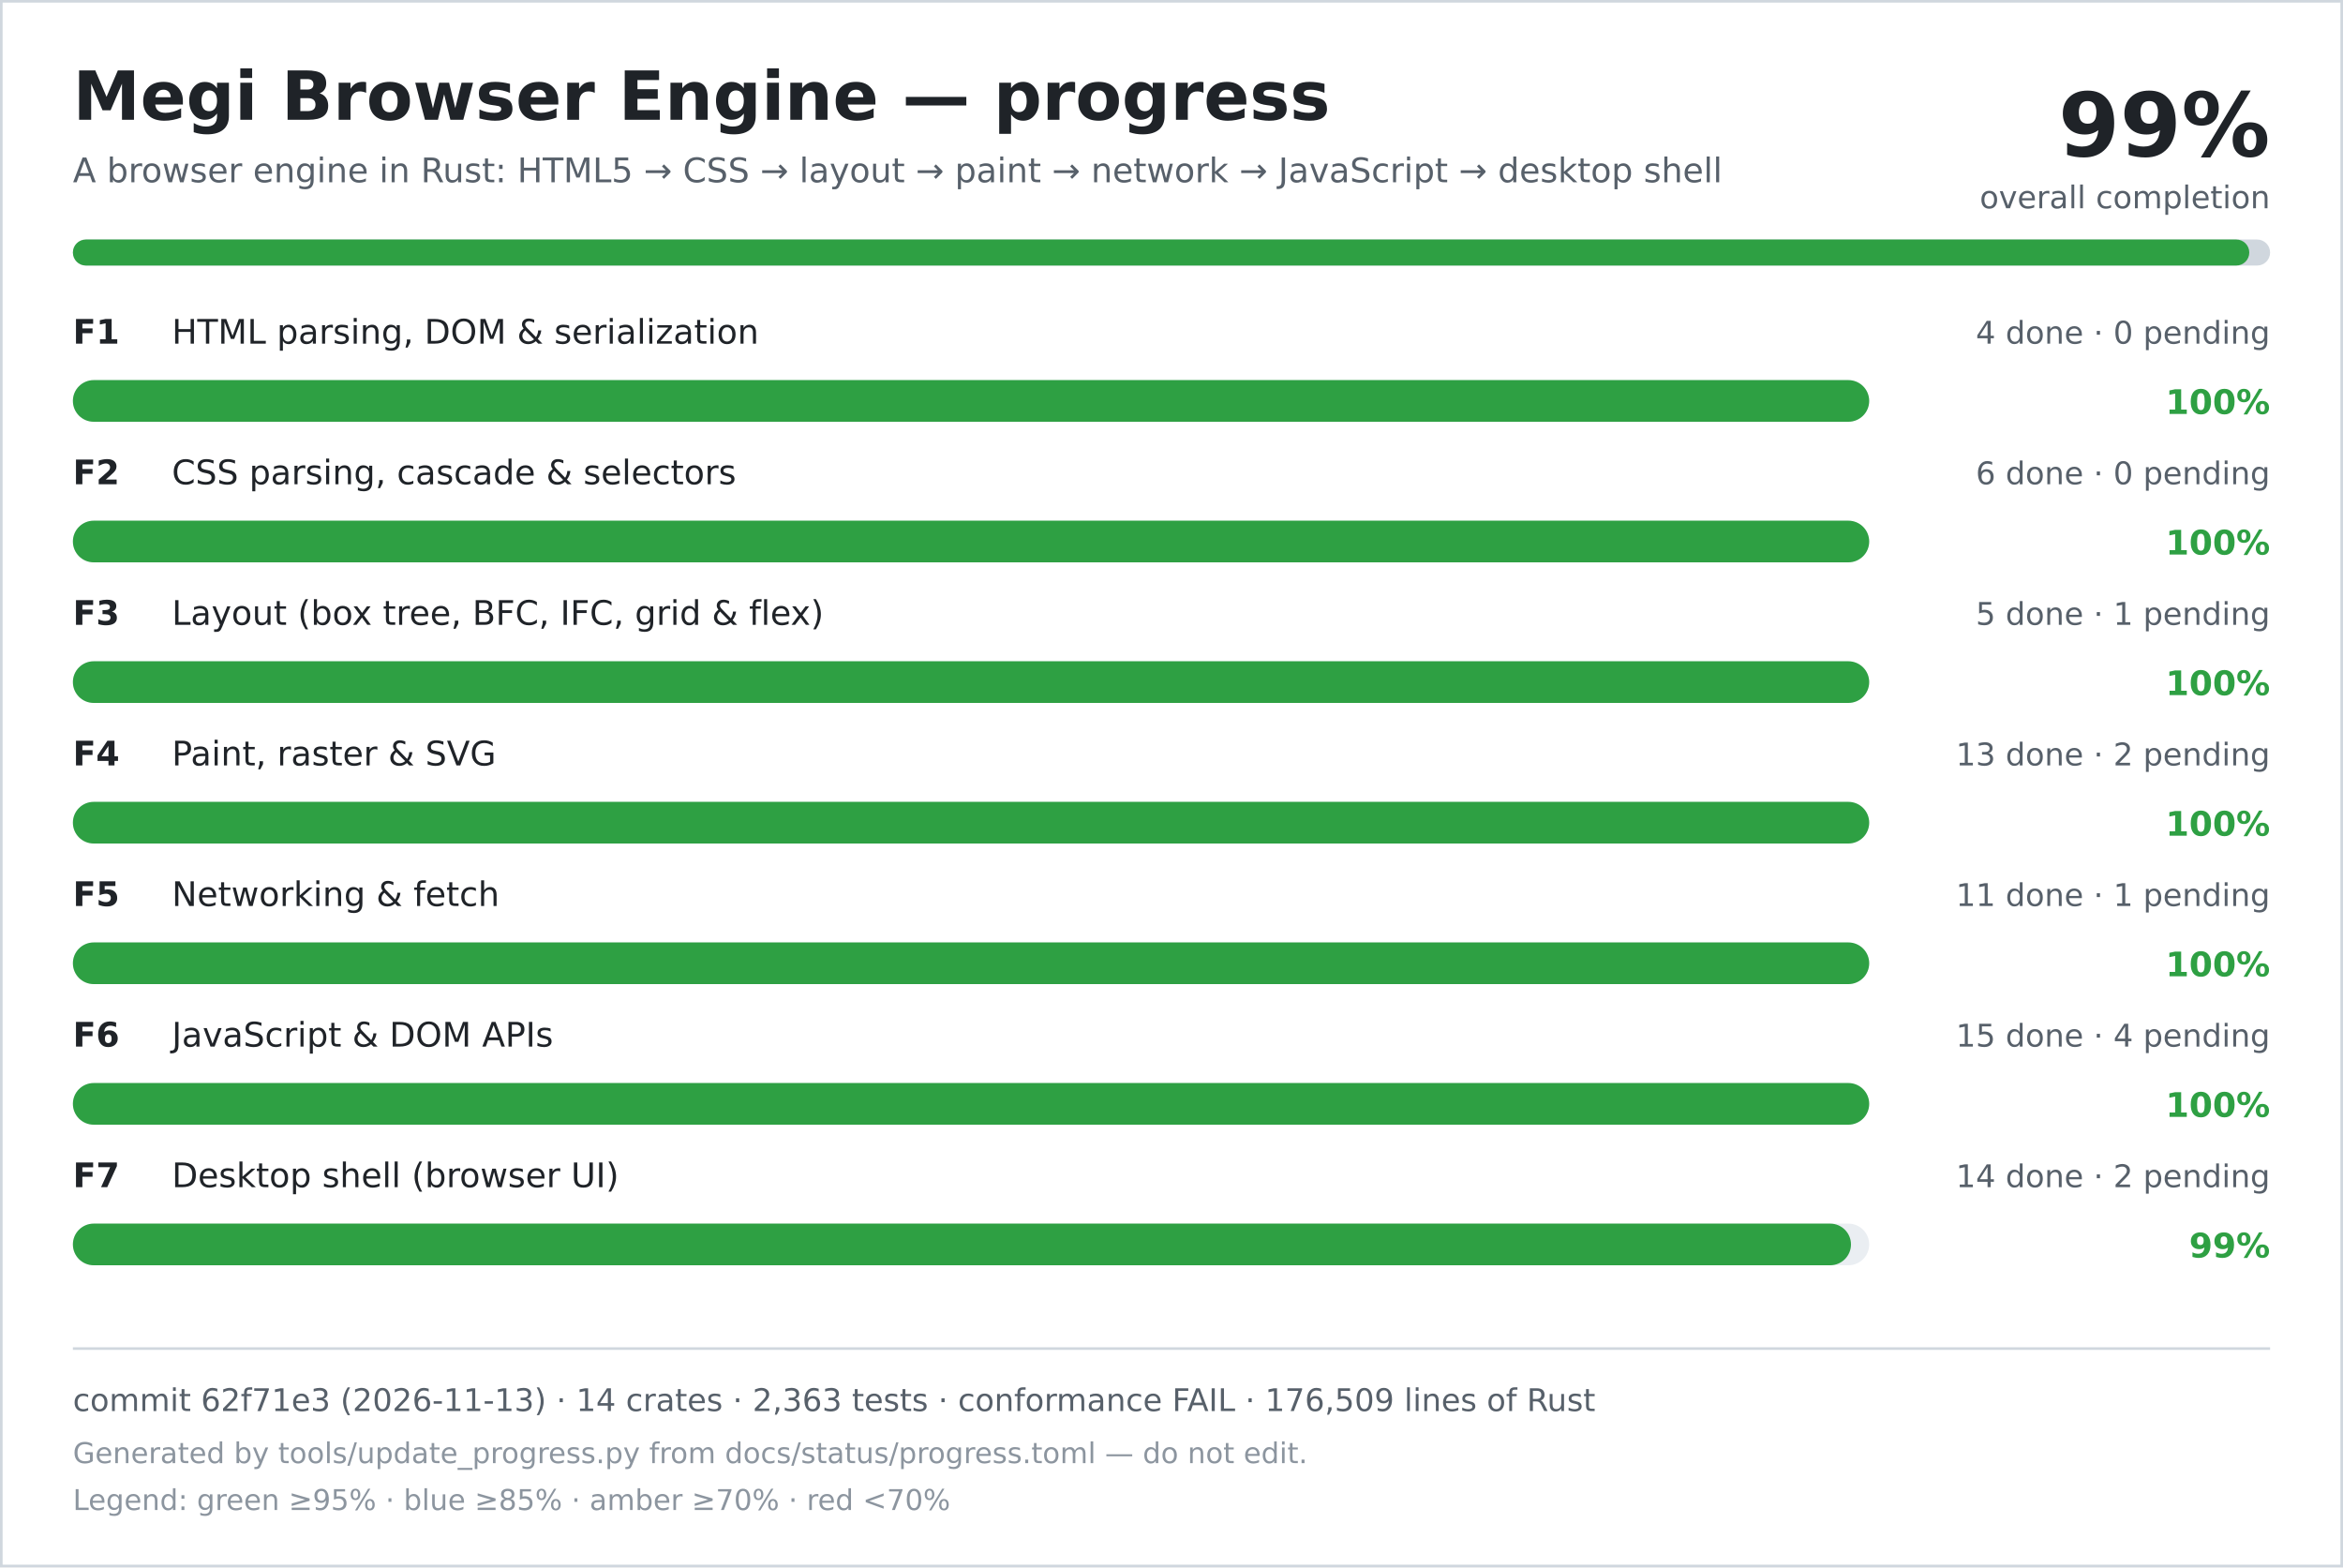
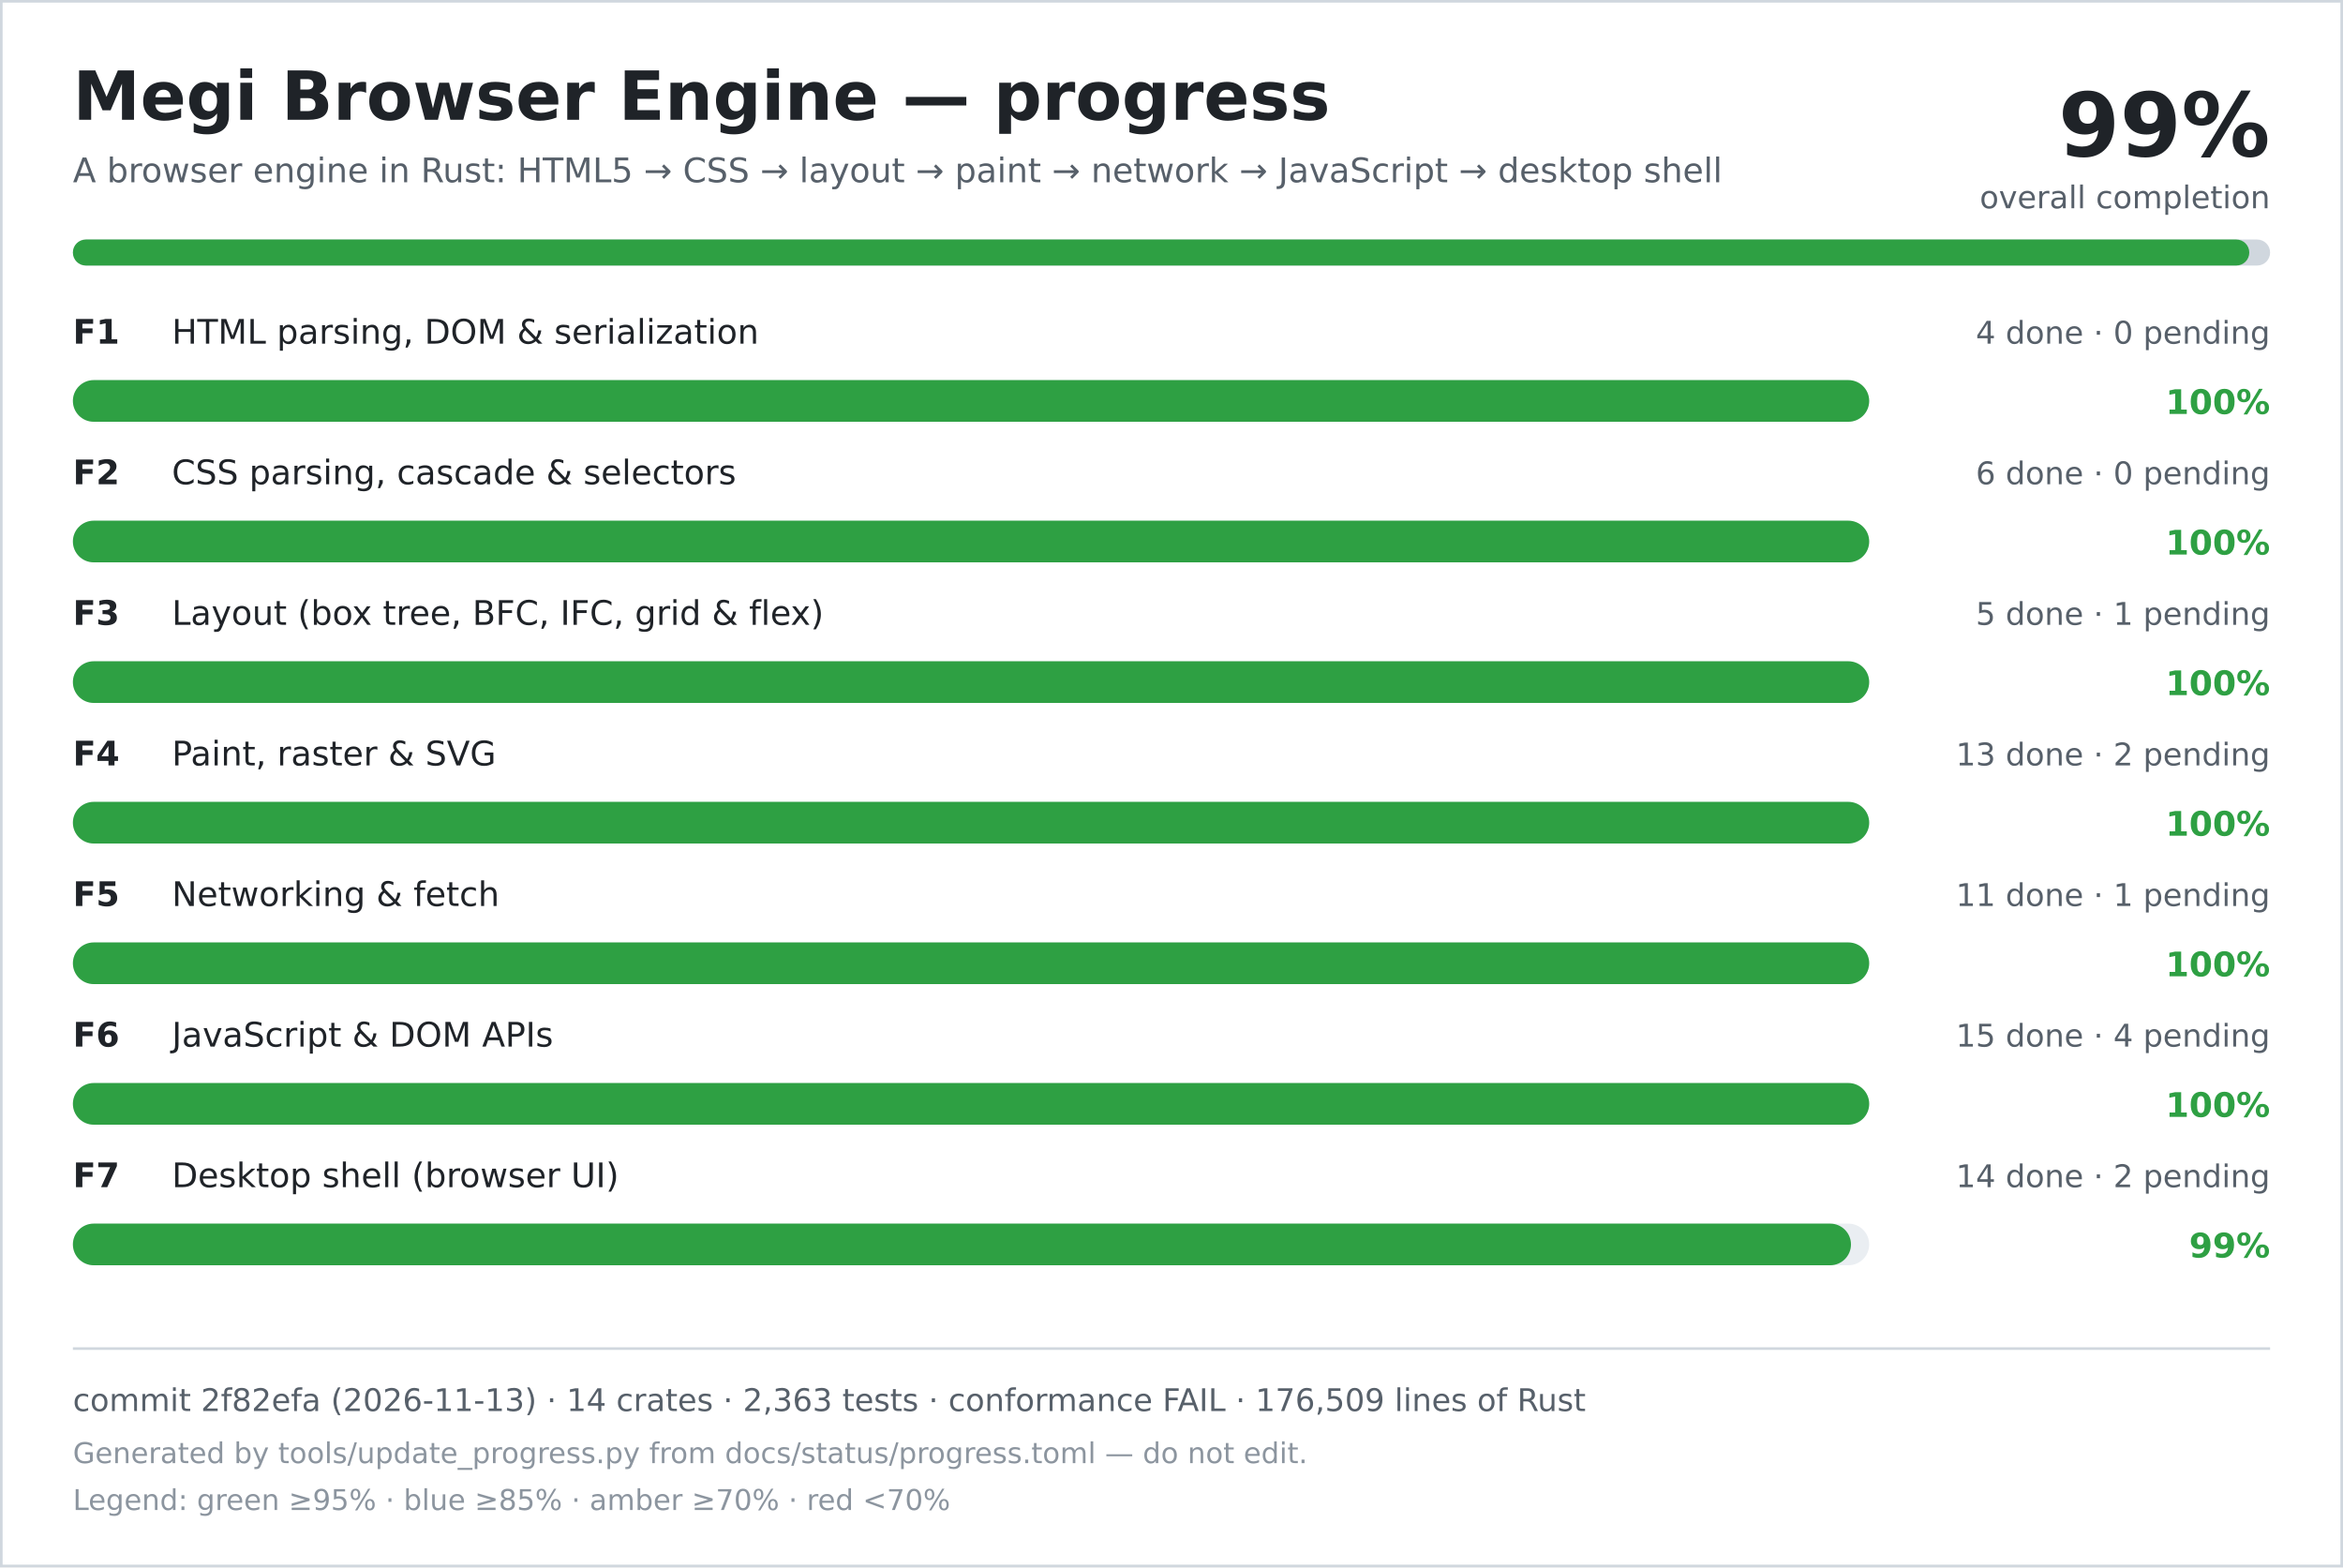
<svg xmlns="http://www.w3.org/2000/svg" width="900" height="602" viewBox="0 0 900 602" role="img" aria-labelledby="title desc">
  <rect width="900" height="602" fill="#ffffff" />
  <rect x="0.5" y="0.5" width="899" height="601" fill="none" stroke="#d0d7de" />
  <text x="28" y="46" font-family="DejaVu Sans, Verdana, sans-serif" font-size="26" font-weight="700" fill="#1f2328">Megi Browser Engine — progress</text>
  <text x="28" y="70" font-family="DejaVu Sans, Verdana, sans-serif" font-size="13" fill="#57606a">A browser engine in Rust: HTML5 → CSS → layout → paint → network → JavaScript → desktop shell</text>
  <text x="872" y="60" text-anchor="end" font-family="DejaVu Sans, Verdana, sans-serif" font-size="34" font-weight="700" fill="#1f2328">99%</text>
  <text x="872" y="80" text-anchor="end" font-family="DejaVu Sans, Verdana, sans-serif" font-size="12" fill="#57606a">overall completion</text>
  <rect x="28" y="92" width="844" height="10" rx="5" fill="#d0d7de" />
  <rect x="28" y="92" width="836" height="10" rx="5" fill="#2ea043" />
  <text x="28" y="132" font-family="DejaVu Sans, Verdana, sans-serif" font-size="13" font-weight="700" fill="#1f2328">F1</text>
  <text x="66" y="132" font-family="DejaVu Sans, Verdana, sans-serif" font-size="13" fill="#1f2328">HTML parsing, DOM &amp; serialization</text>
  <text x="872" y="132" text-anchor="end" font-family="DejaVu Sans, Verdana, sans-serif" font-size="12" fill="#57606a">4 done · 0 pending</text>
  <rect x="28" y="146" width="690" height="16" rx="8" fill="#eaeef2" />
  <rect x="28" y="146" width="690" height="16" rx="8" fill="#2ea043" />
  <text x="872" y="159" text-anchor="end" font-family="DejaVu Sans, Verdana, sans-serif" font-size="13" font-weight="700" fill="#2ea043">100%</text>
  <text x="28" y="186" font-family="DejaVu Sans, Verdana, sans-serif" font-size="13" font-weight="700" fill="#1f2328">F2</text>
  <text x="66" y="186" font-family="DejaVu Sans, Verdana, sans-serif" font-size="13" fill="#1f2328">CSS parsing, cascade &amp; selectors</text>
  <text x="872" y="186" text-anchor="end" font-family="DejaVu Sans, Verdana, sans-serif" font-size="12" fill="#57606a">6 done · 0 pending</text>
  <rect x="28" y="200" width="690" height="16" rx="8" fill="#eaeef2" />
  <rect x="28" y="200" width="690" height="16" rx="8" fill="#2ea043" />
  <text x="872" y="213" text-anchor="end" font-family="DejaVu Sans, Verdana, sans-serif" font-size="13" font-weight="700" fill="#2ea043">100%</text>
  <text x="28" y="240" font-family="DejaVu Sans, Verdana, sans-serif" font-size="13" font-weight="700" fill="#1f2328">F3</text>
  <text x="66" y="240" font-family="DejaVu Sans, Verdana, sans-serif" font-size="13" fill="#1f2328">Layout (box tree, BFC, IFC, grid &amp; flex)</text>
  <text x="872" y="240" text-anchor="end" font-family="DejaVu Sans, Verdana, sans-serif" font-size="12" fill="#57606a">5 done · 1 pending</text>
  <rect x="28" y="254" width="690" height="16" rx="8" fill="#eaeef2" />
  <rect x="28" y="254" width="690" height="16" rx="8" fill="#2ea043" />
  <text x="872" y="267" text-anchor="end" font-family="DejaVu Sans, Verdana, sans-serif" font-size="13" font-weight="700" fill="#2ea043">100%</text>
  <text x="28" y="294" font-family="DejaVu Sans, Verdana, sans-serif" font-size="13" font-weight="700" fill="#1f2328">F4</text>
  <text x="66" y="294" font-family="DejaVu Sans, Verdana, sans-serif" font-size="13" fill="#1f2328">Paint, raster &amp; SVG</text>
  <text x="872" y="294" text-anchor="end" font-family="DejaVu Sans, Verdana, sans-serif" font-size="12" fill="#57606a">13 done · 2 pending</text>
  <rect x="28" y="308" width="690" height="16" rx="8" fill="#eaeef2" />
  <rect x="28" y="308" width="690" height="16" rx="8" fill="#2ea043" />
  <text x="872" y="321" text-anchor="end" font-family="DejaVu Sans, Verdana, sans-serif" font-size="13" font-weight="700" fill="#2ea043">100%</text>
  <text x="28" y="348" font-family="DejaVu Sans, Verdana, sans-serif" font-size="13" font-weight="700" fill="#1f2328">F5</text>
  <text x="66" y="348" font-family="DejaVu Sans, Verdana, sans-serif" font-size="13" fill="#1f2328">Networking &amp; fetch</text>
  <text x="872" y="348" text-anchor="end" font-family="DejaVu Sans, Verdana, sans-serif" font-size="12" fill="#57606a">11 done · 1 pending</text>
  <rect x="28" y="362" width="690" height="16" rx="8" fill="#eaeef2" />
  <rect x="28" y="362" width="690" height="16" rx="8" fill="#2ea043" />
  <text x="872" y="375" text-anchor="end" font-family="DejaVu Sans, Verdana, sans-serif" font-size="13" font-weight="700" fill="#2ea043">100%</text>
  <text x="28" y="402" font-family="DejaVu Sans, Verdana, sans-serif" font-size="13" font-weight="700" fill="#1f2328">F6</text>
  <text x="66" y="402" font-family="DejaVu Sans, Verdana, sans-serif" font-size="13" fill="#1f2328">JavaScript &amp; DOM APIs</text>
  <text x="872" y="402" text-anchor="end" font-family="DejaVu Sans, Verdana, sans-serif" font-size="12" fill="#57606a">15 done · 4 pending</text>
  <rect x="28" y="416" width="690" height="16" rx="8" fill="#eaeef2" />
  <rect x="28" y="416" width="690" height="16" rx="8" fill="#2ea043" />
  <text x="872" y="429" text-anchor="end" font-family="DejaVu Sans, Verdana, sans-serif" font-size="13" font-weight="700" fill="#2ea043">100%</text>
  <text x="28" y="456" font-family="DejaVu Sans, Verdana, sans-serif" font-size="13" font-weight="700" fill="#1f2328">F7</text>
  <text x="66" y="456" font-family="DejaVu Sans, Verdana, sans-serif" font-size="13" fill="#1f2328">Desktop shell (browser UI)</text>
  <text x="872" y="456" text-anchor="end" font-family="DejaVu Sans, Verdana, sans-serif" font-size="12" fill="#57606a">14 done · 2 pending</text>
  <rect x="28" y="470" width="690" height="16" rx="8" fill="#eaeef2" />
  <rect x="28" y="470" width="683" height="16" rx="8" fill="#2ea043" />
  <text x="872" y="483" text-anchor="end" font-family="DejaVu Sans, Verdana, sans-serif" font-size="13" font-weight="700" fill="#2ea043">99%</text>
  <line x1="28" y1="518" x2="872" y2="518" stroke="#d0d7de" />
-   <text x="28" y="542" font-family="DejaVu Sans, Verdana, sans-serif" font-size="12" fill="#57606a">commit 62f71e3 (2026-11-13) · 14 crates · 2,363 tests · conformance FAIL · 176,509 lines of Rust</text>
+   <text x="28" y="542" font-family="DejaVu Sans, Verdana, sans-serif" font-size="12" fill="#57606a">commit 2f82efa (2026-11-13) · 14 crates · 2,363 tests · conformance FAIL · 176,509 lines of Rust</text>
  <text x="28" y="562" font-family="DejaVu Sans, Verdana, sans-serif" font-size="11" fill="#8c959f">Generated by tools/update_progress.py from docs/status/progress.toml — do not edit.</text>
  <text x="28" y="580" font-family="DejaVu Sans, Verdana, sans-serif" font-size="11" fill="#8c959f">Legend: green ≥95% · blue ≥85% · amber ≥70% · red &lt;70%</text>
</svg>
